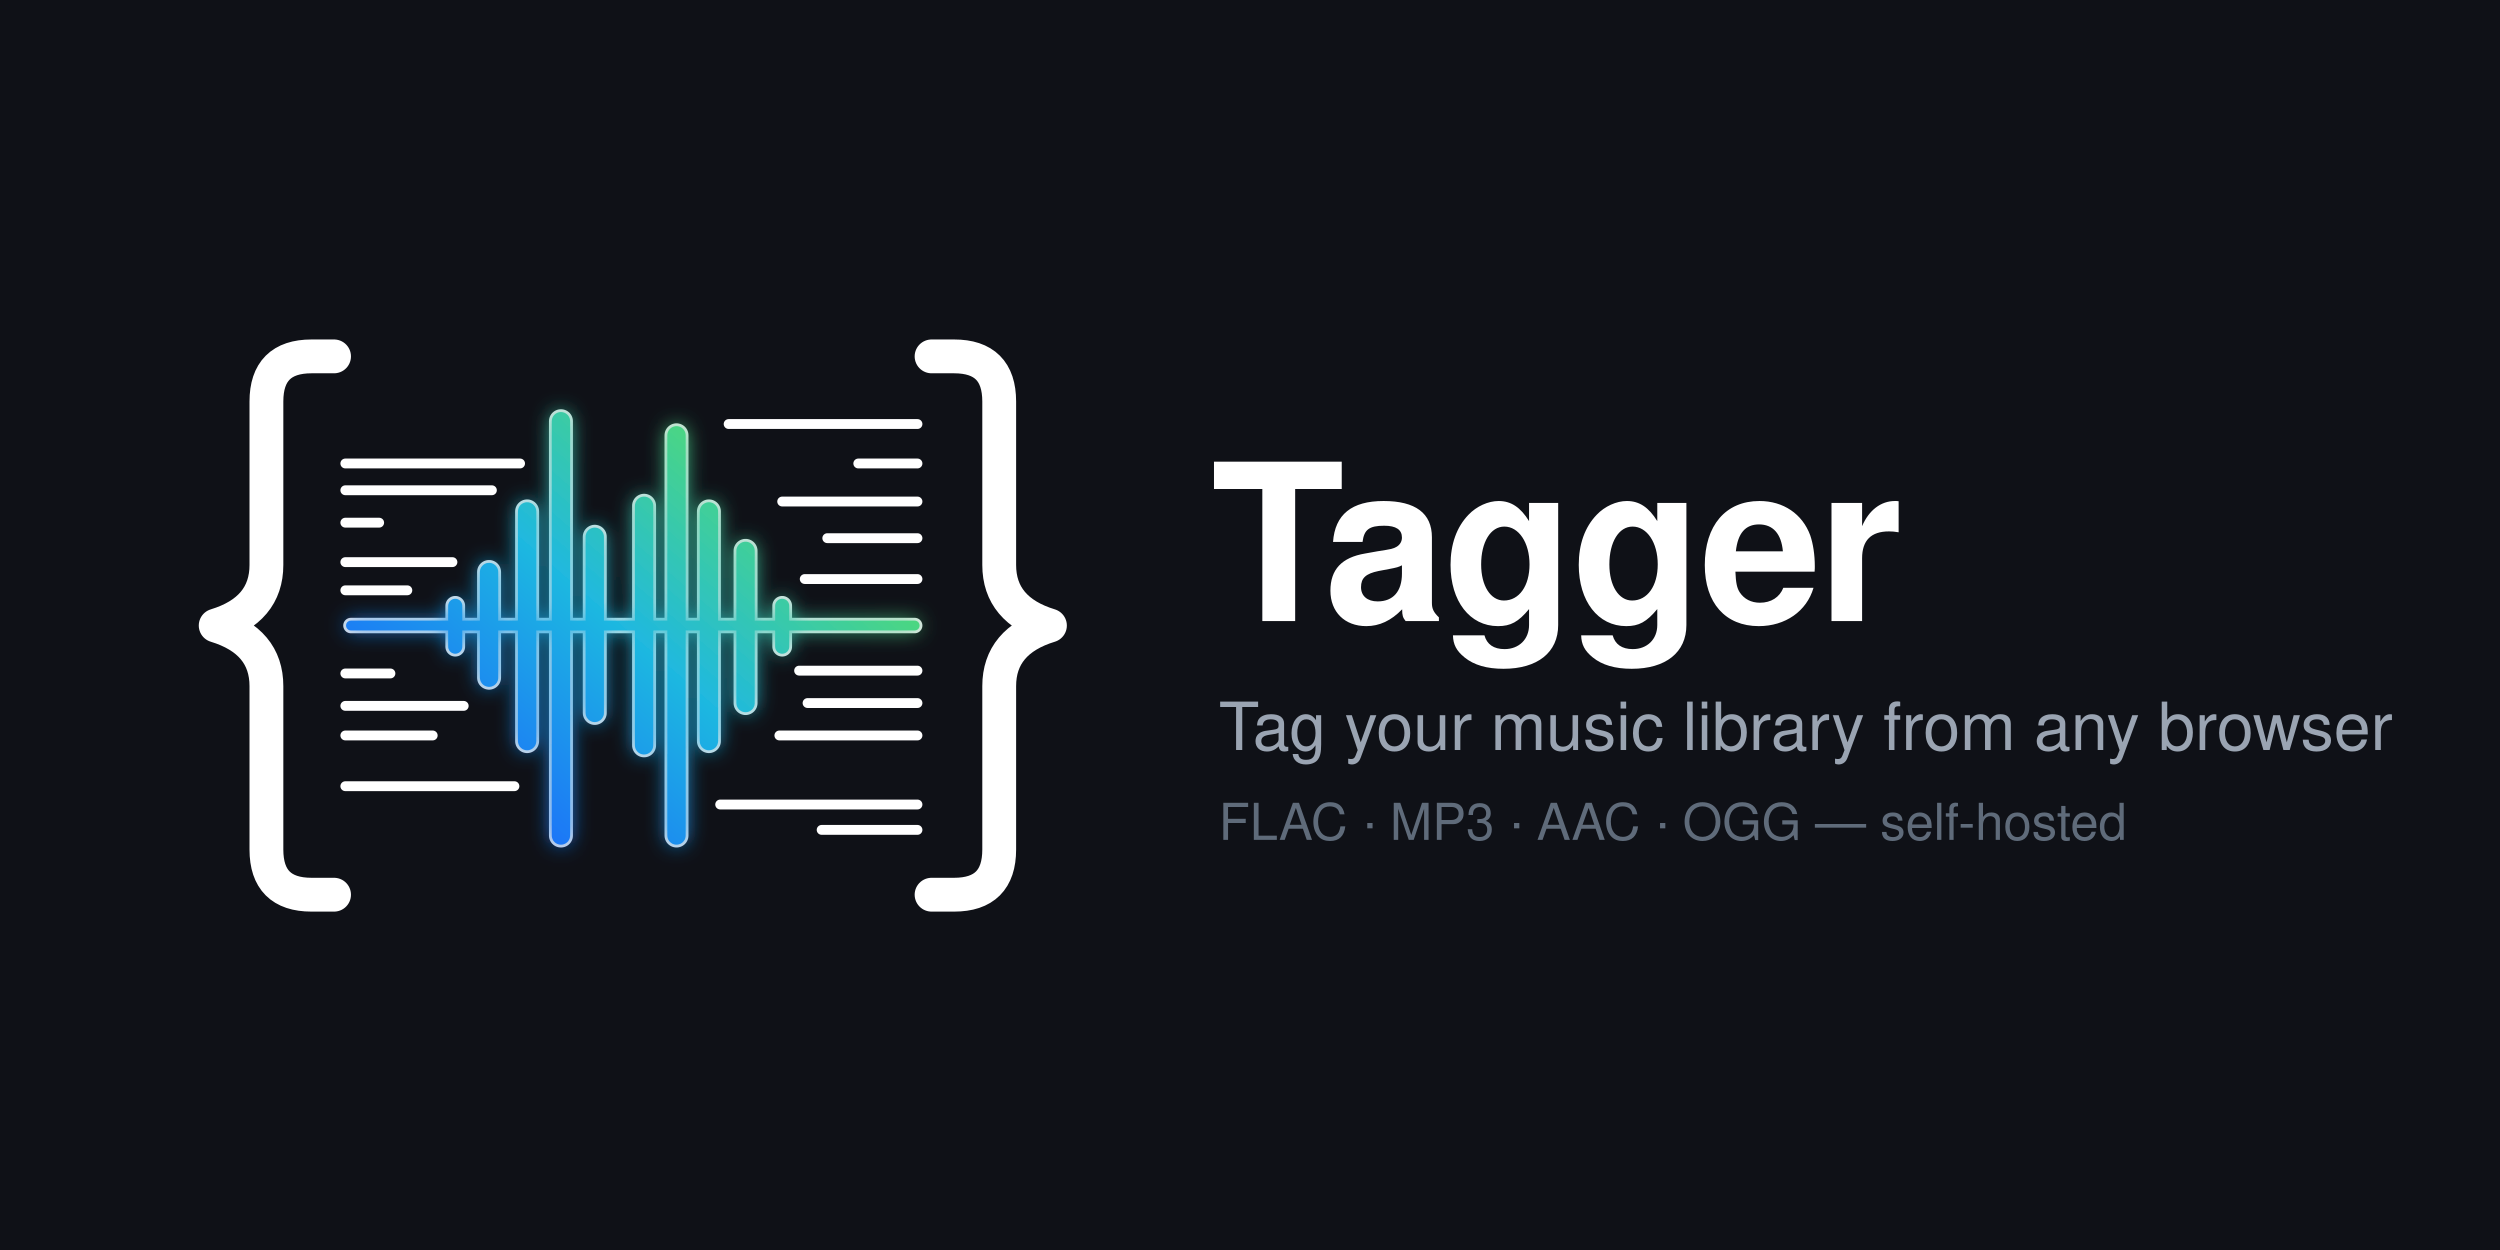
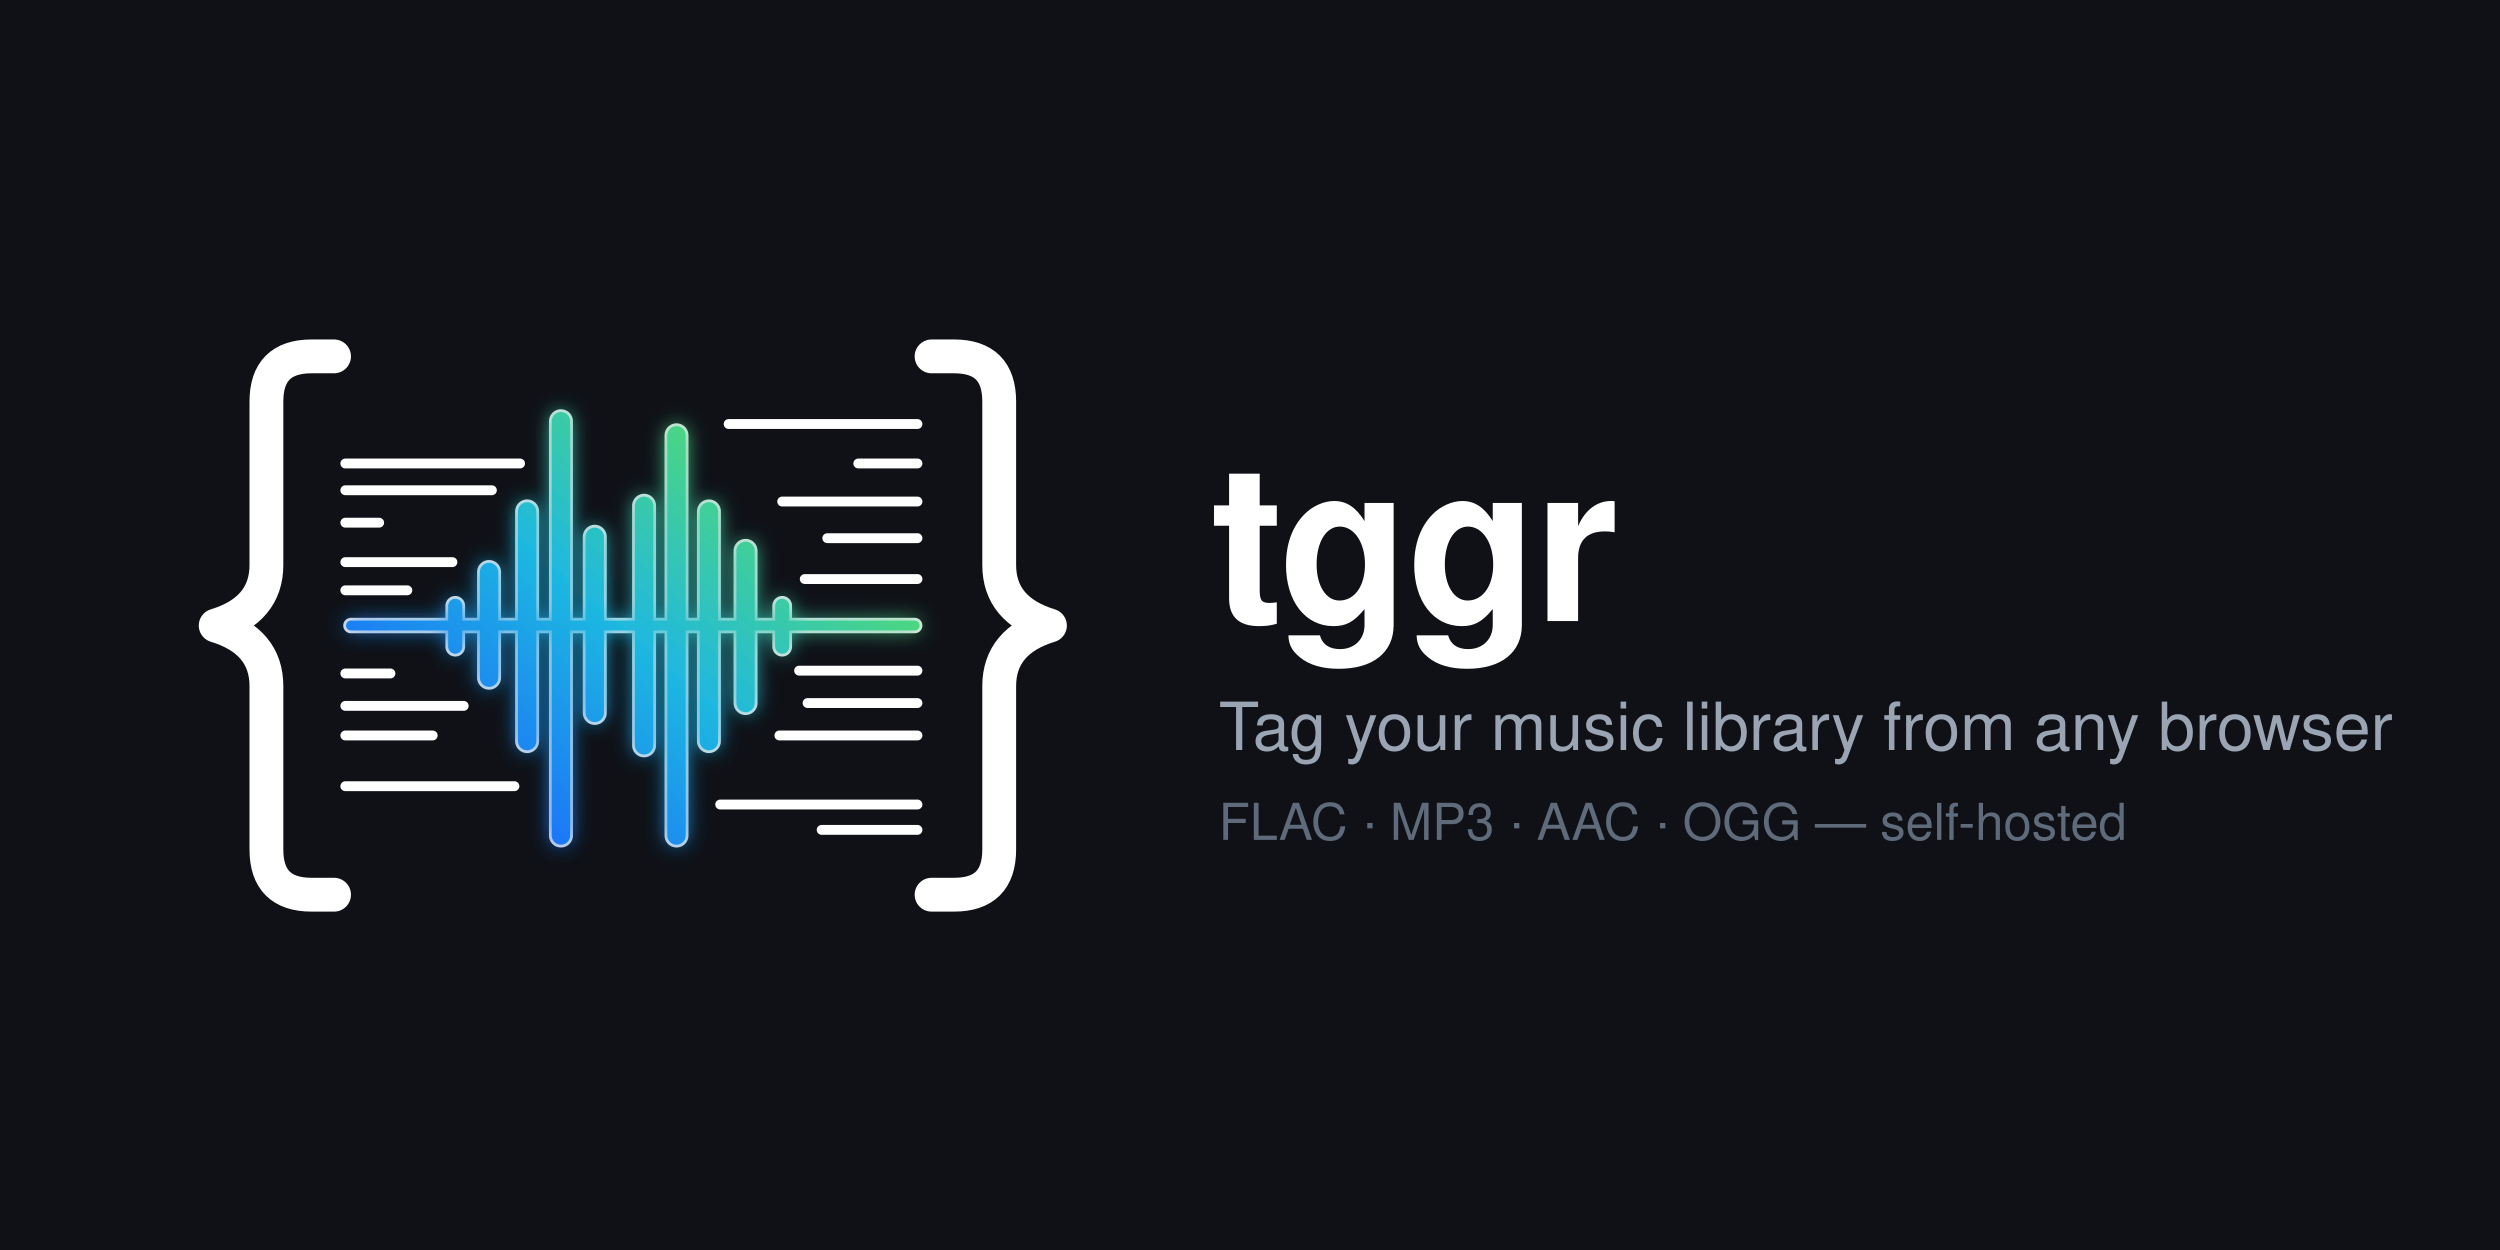
- <svg xmlns="http://www.w3.org/2000/svg" width="1280" height="640" viewBox="0 0 1280 640" role="img" aria-label="Tagger: tag your music library from any browser">
+ <svg xmlns="http://www.w3.org/2000/svg" width="1280" height="640" viewBox="0 0 1280 640" role="img" aria-label="tggr: tag your music library from any browser">
  <rect width="1280" height="640" fill="#0f1117" />
  <svg x="96" y="168" width="456" height="306" viewBox="0 0 632 424">
    <defs>
      <linearGradient id="tg-wave" gradientUnits="userSpaceOnUse" x1="380" y1="620" x2="640" y2="320">
        <stop offset="0" stop-color="#1f5fff" />
        <stop offset="0.5" stop-color="#1fb8e0" />
        <stop offset="1" stop-color="#5ee35a" />
      </linearGradient>
      <filter id="tg-glow" x="-30%" y="-30%" width="160%" height="160%">
        <feGaussianBlur stdDeviation="7" result="b" />
        <feMerge>
          <feMergeNode in="b" />
          <feMergeNode in="SourceGraphic" />
        </feMerge>
      </filter>
    </defs>
    <g transform="translate(-196 -252)">
      <g fill="none" stroke="#fff" stroke-width="24" stroke-linecap="round" stroke-linejoin="round">
        <path d="M300,272 H284 Q252,272 252,304 V420 Q252,452 216,463 Q252,474 252,506 V622 Q252,654 284,654 H300" />
        <path d="M724,272 H740 Q772,272 772,304 V420 Q772,452 808,463 Q772,474 772,506 V622 Q772,654 740,654 H724" />
      </g>
      <g stroke="#fff" stroke-width="7" stroke-linecap="round">
        <line x1="308" y1="348" x2="432" y2="348" />
        <line x1="308" y1="367" x2="412" y2="367" />
        <line x1="308" y1="390" x2="332" y2="390" />
        <line x1="308" y1="418" x2="384" y2="418" />
        <line x1="308" y1="438" x2="352" y2="438" />
        <line x1="308" y1="497" x2="340" y2="497" />
        <line x1="308" y1="520" x2="392" y2="520" />
        <line x1="308" y1="541" x2="370" y2="541" />
        <line x1="308" y1="577" x2="428" y2="577" />
        <line x1="580" y1="320" x2="714" y2="320" />
        <line x1="672" y1="348" x2="714" y2="348" />
        <line x1="618" y1="375" x2="714" y2="375" />
        <line x1="650" y1="401" x2="714" y2="401" />
        <line x1="634" y1="430" x2="714" y2="430" />
        <line x1="630" y1="495" x2="714" y2="495" />
        <line x1="636" y1="518" x2="714" y2="518" />
        <line x1="616" y1="541" x2="714" y2="541" />
        <line x1="574" y1="590" x2="714" y2="590" />
        <line x1="646" y1="608" x2="714" y2="608" />
      </g>
      <g stroke="#fff" stroke-linecap="round" opacity=".9">
        <line x1="312" y1="463" x2="712" y2="463" stroke-width="11" />
        <line x1="386" y1="449" x2="386" y2="478" stroke-width="14" />
        <line x1="618" y1="449" x2="618" y2="478" stroke-width="14" />
        <line x1="410" y1="425" x2="410" y2="500" stroke-width="17" />
        <line x1="437" y1="382" x2="437" y2="545" stroke-width="17" />
        <line x1="461" y1="318" x2="461" y2="612" stroke-width="17" />
        <line x1="485" y1="400" x2="485" y2="525" stroke-width="17" />
        <line x1="520" y1="378" x2="520" y2="548" stroke-width="17" />
        <line x1="543" y1="328" x2="543" y2="612" stroke-width="17" />
        <line x1="566" y1="382" x2="566" y2="545" stroke-width="17" />
        <line x1="592" y1="410" x2="592" y2="518" stroke-width="17" />
      </g>
      <g stroke="url(#tg-wave)" stroke-linecap="round" filter="url(#tg-glow)">
        <line x1="312" y1="463" x2="712" y2="463" stroke-width="7" />
        <line x1="386" y1="449" x2="386" y2="478" stroke-width="10" />
        <line x1="618" y1="449" x2="618" y2="478" stroke-width="10" />
        <line x1="410" y1="425" x2="410" y2="500" stroke-width="13" />
        <line x1="437" y1="382" x2="437" y2="545" stroke-width="13" />
        <line x1="461" y1="318" x2="461" y2="612" stroke-width="13" />
        <line x1="485" y1="400" x2="485" y2="525" stroke-width="13" />
        <line x1="520" y1="378" x2="520" y2="548" stroke-width="13" />
        <line x1="543" y1="328" x2="543" y2="612" stroke-width="13" />
        <line x1="566" y1="382" x2="566" y2="545" stroke-width="13" />
        <line x1="592" y1="410" x2="592" y2="518" stroke-width="13" />
      </g>
    </g>
  </svg>
-   <text x="620" y="318" font-family="Helvetica Neue, Helvetica, Arial, sans-serif" font-size="112" font-weight="700" fill="#ffffff" letter-spacing="-2">Tagger</text>
+   <text x="620" y="318" font-family="Helvetica Neue, Helvetica, Arial, sans-serif" font-size="112" font-weight="700" fill="#ffffff" letter-spacing="-2">tggr</text>
  <text x="624" y="384" font-family="Helvetica Neue, Helvetica, Arial, sans-serif" font-size="34" fill="#9aa4b2">Tag your music library from any browser</text>
  <text x="624" y="430" font-family="Helvetica Neue, Helvetica, Arial, sans-serif" font-size="26" fill="#5f6b7a">FLAC · MP3 · AAC · OGG — self-hosted</text>
</svg>
